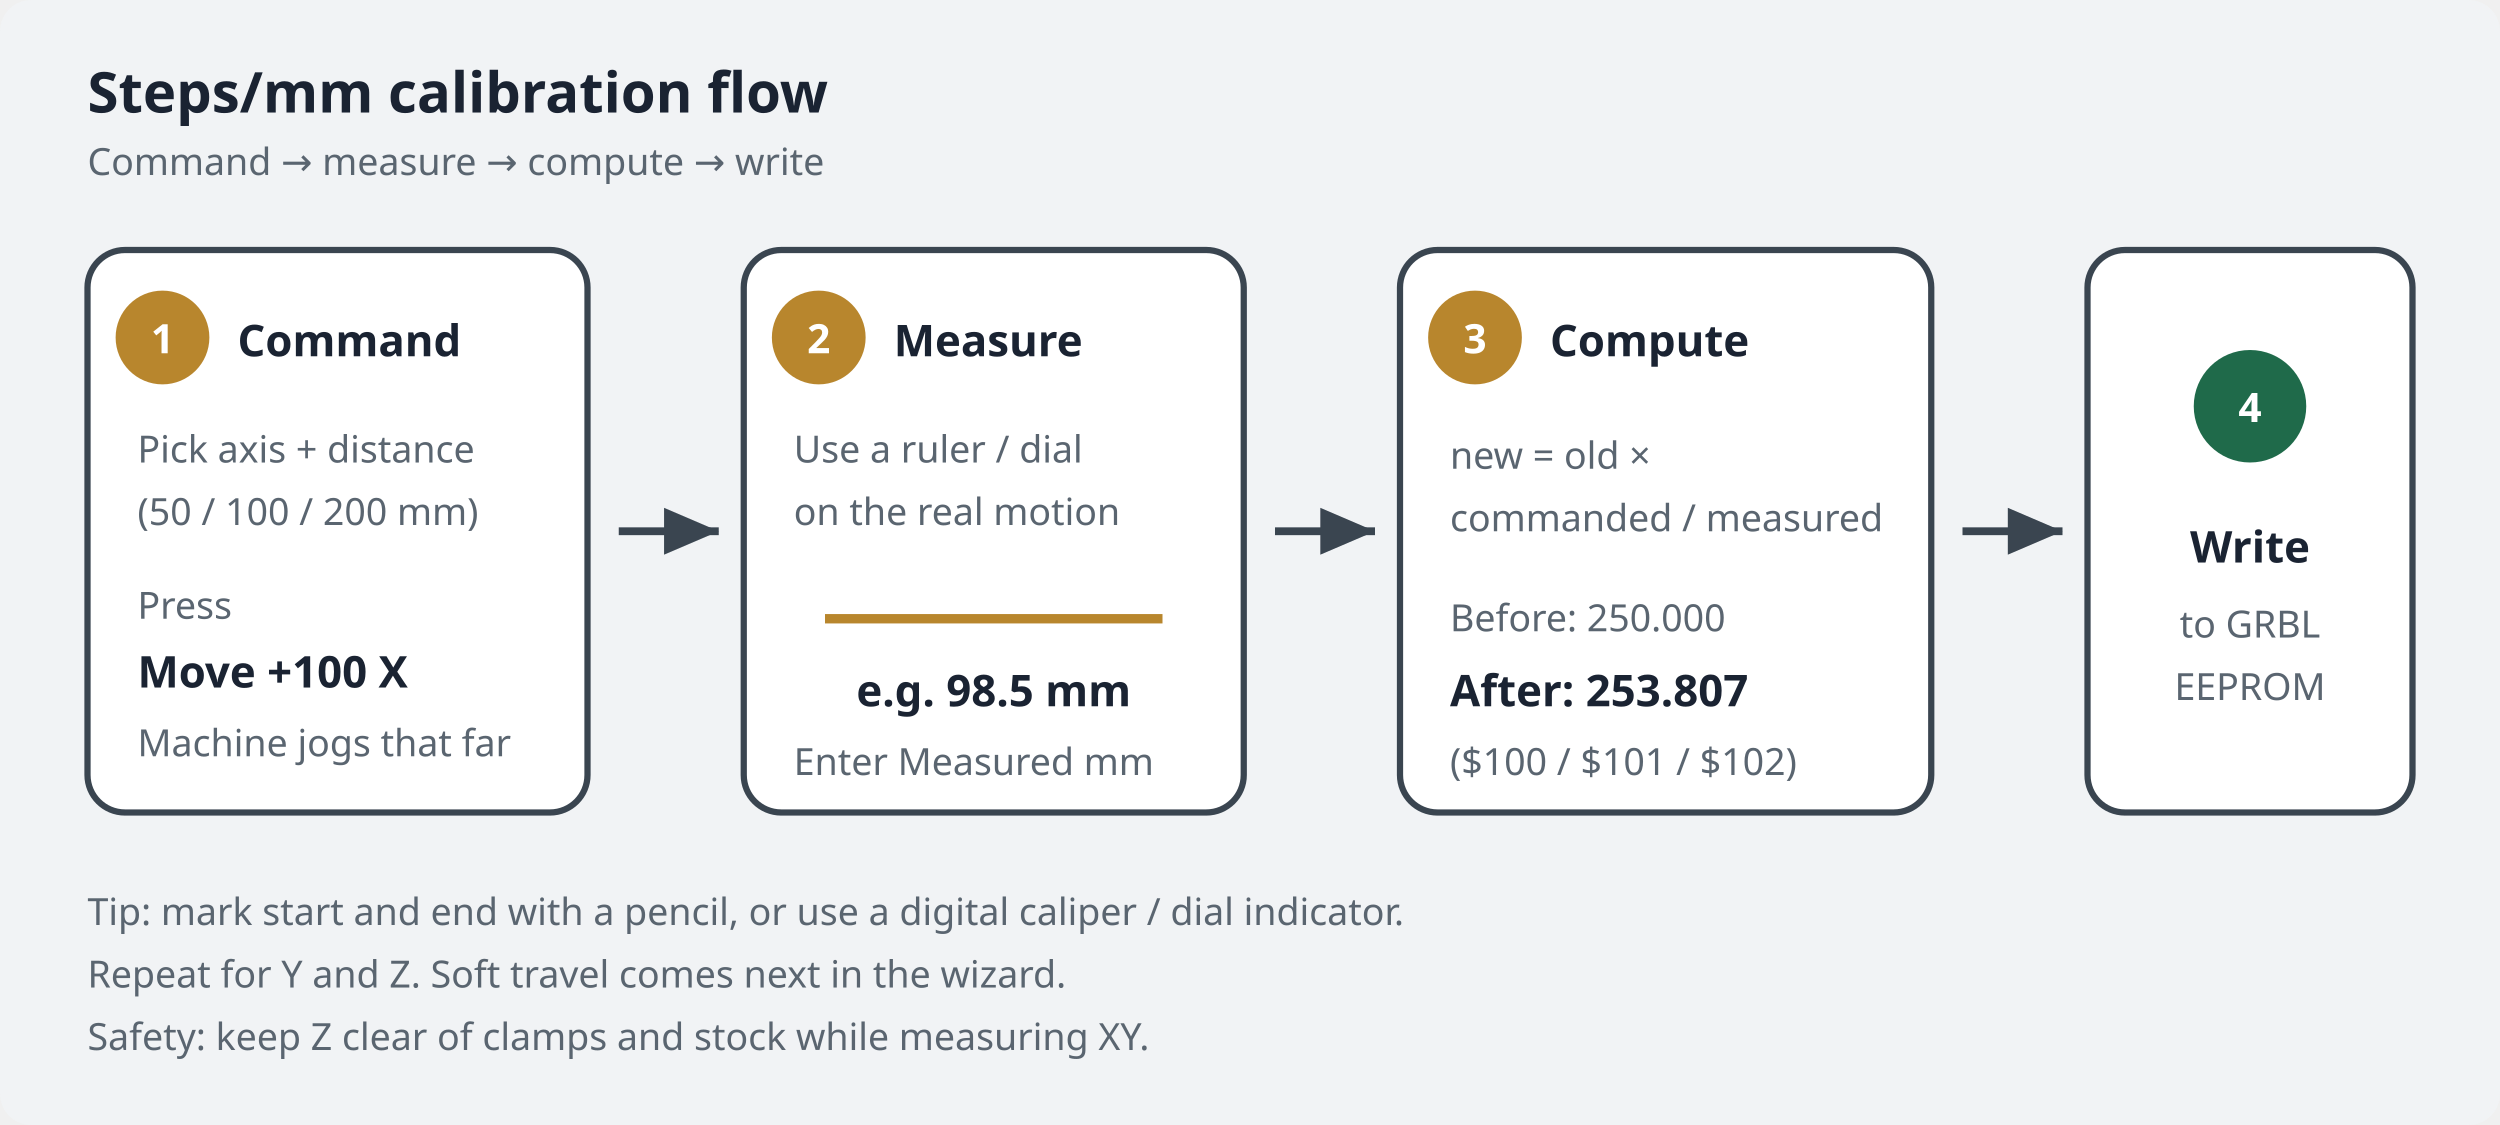
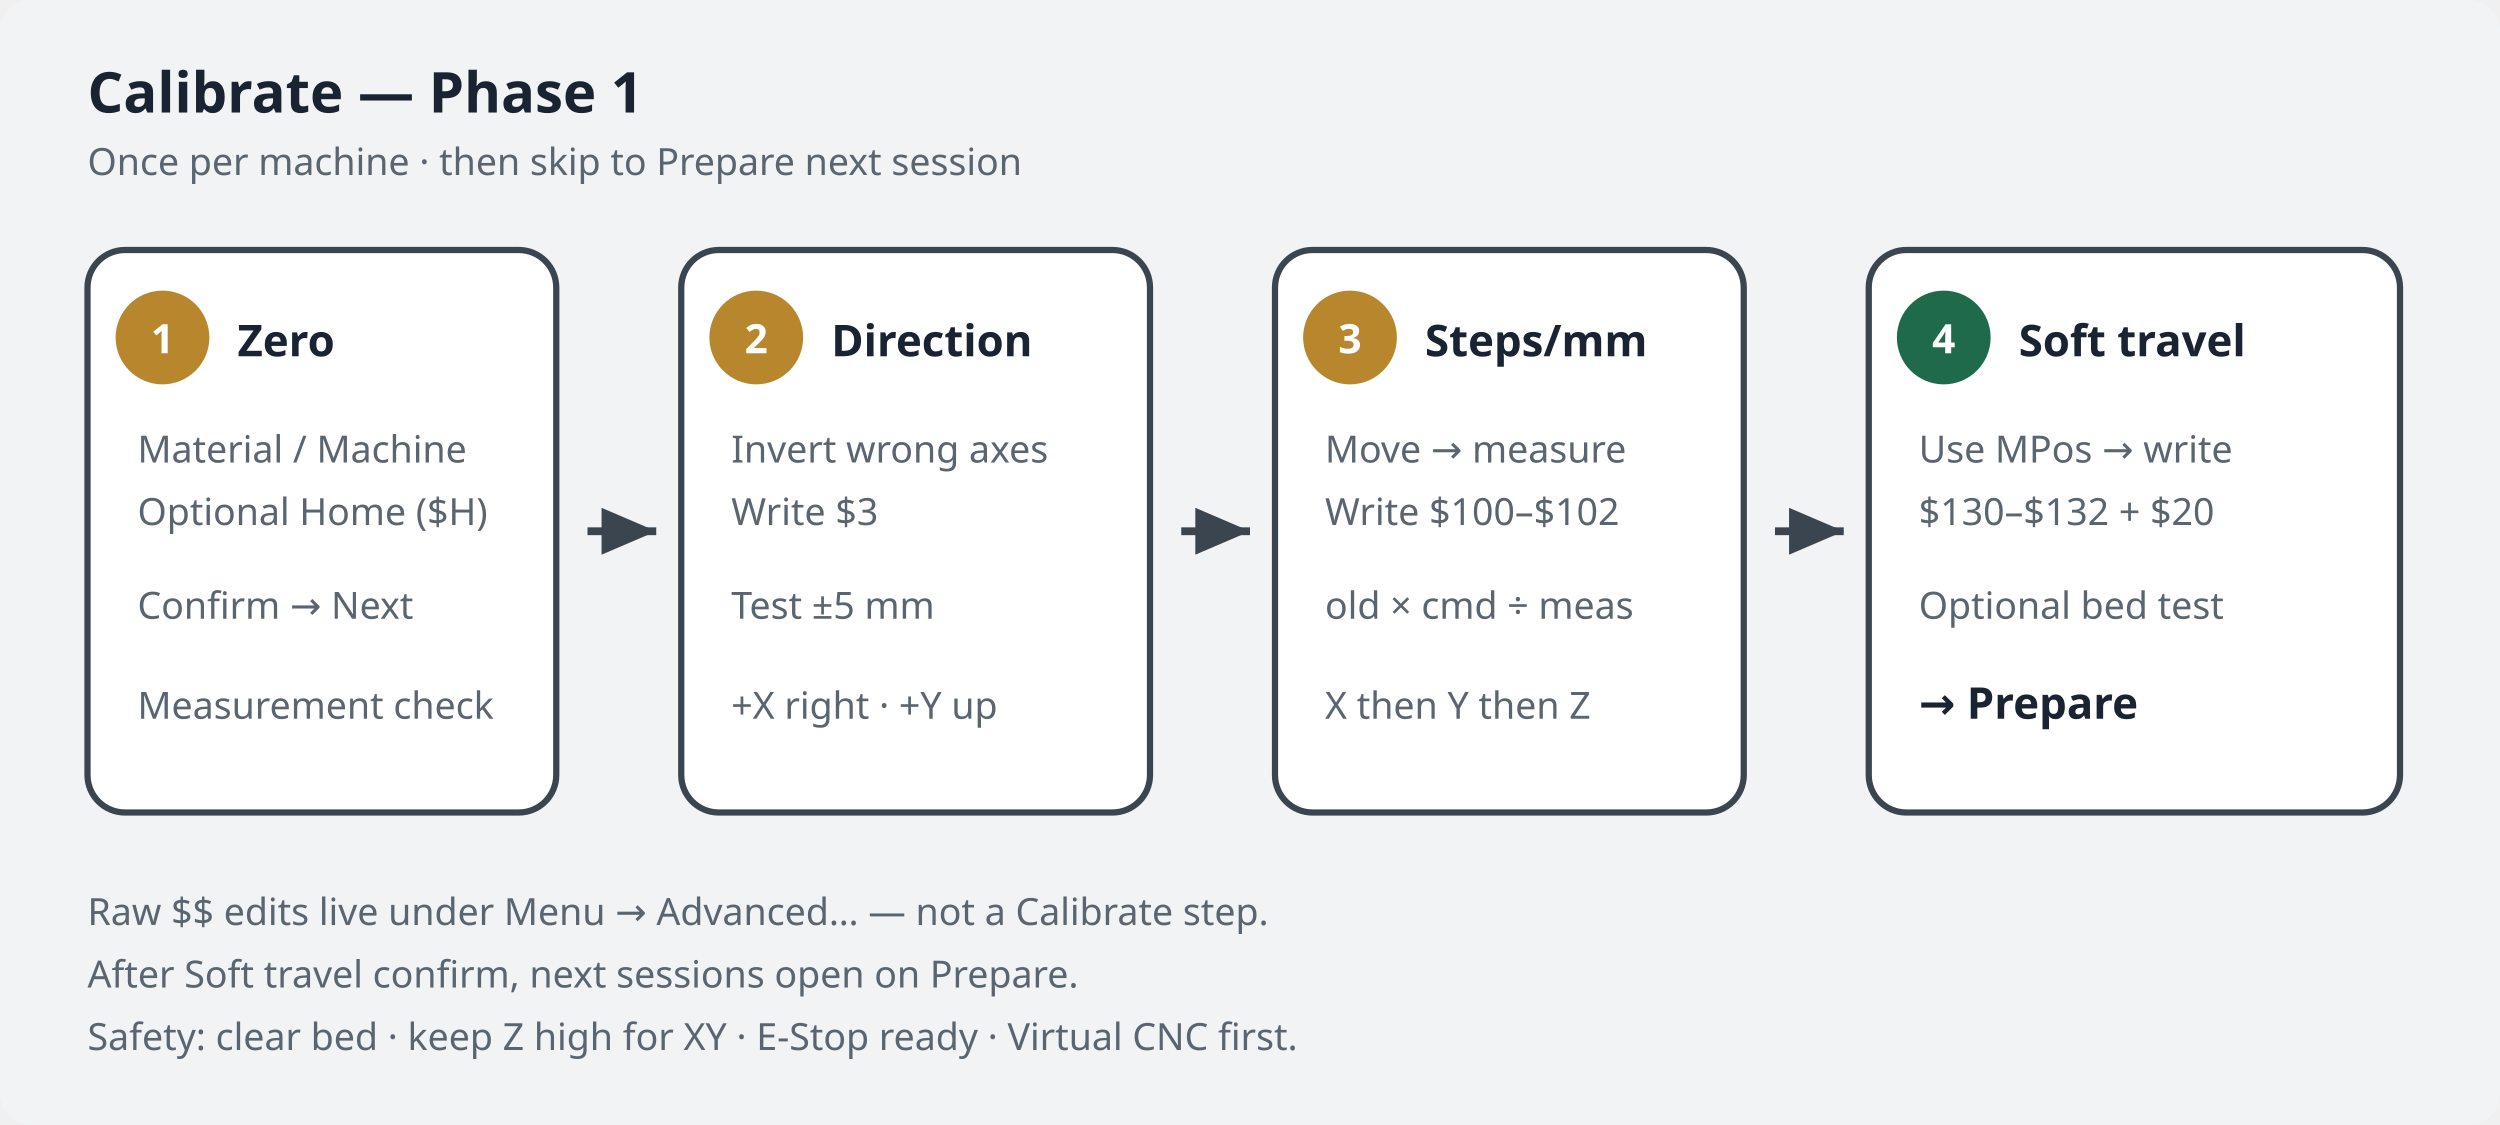
<svg xmlns="http://www.w3.org/2000/svg" viewBox="0 0 800 360" role="img" aria-labelledby="t d">
  <defs>
    <style>
      /* SharpCNC diagram type: UI stack on all text; avoid SVG Times default on .tiny/etc. */
      text, tspan { font-family: "Sora", system-ui, "Segoe UI", sans-serif; }
      .bg { fill: #f1f3f5; }
      .box { fill: #ffffff; stroke: #3a4550; stroke-width: 2; }
      .accent { fill: #b8862d; }
      .ok { fill: #1f6a4a; }
      .lab { font-family: "Sora", system-ui, "Segoe UI", sans-serif; fill: #1a2332; font-size: 14px; }
      .title { font-size: 18px; font-weight: 700; }
      .w { fill: #ffffff; font-family: "Sora", system-ui, "Segoe UI", sans-serif; font-size: 13px; font-weight: 700; }
      .arrow { stroke: #3a4550; stroke-width: 2.5; fill: none; marker-end: url(#a); }
      .tiny { font-size: 12px; fill: #5a6570; }
    </style>
    <marker id="a" markerWidth="9" markerHeight="9" refX="7" refY="3" orient="auto">
      <path d="M0,0 L7,3 L0,6 Z" fill="#3a4550" />
    </marker>
  </defs>
  <rect class="bg" width="800" height="360" rx="10" />
-   <text class="lab title" x="28" y="36">Steps/mm calibration flow</text>
-   <text class="tiny" x="28" y="56">Command → measure → compute → write</text>
-   <rect class="box" x="28" y="80" width="160" height="180" rx="12" />
+   <text class="lab title" x="28" y="36">Calibrate — Phase 1</text>
+   <text class="tiny" x="28" y="56">Once per machine · then skip to Prepare next session</text>
+   <rect class="box" x="28" y="80" width="150" height="180" rx="12" />
  <circle class="accent" cx="52" cy="108" r="15" />
  <text class="w" x="52" y="108" text-anchor="middle" dominant-baseline="central">1</text>
-   <text class="lab" x="76" y="114" font-weight="700">Command</text>
-   <text class="tiny" x="44" y="148">Pick axis + distance</text>
-   <text class="tiny" x="44" y="168">(50 / 100 / 200 mm)</text>
-   <text class="tiny" x="44" y="198">Press</text>
-   <text class="lab" x="44" y="220" font-weight="700">Move +100 X</text>
-   <text class="tiny" x="44" y="242">Machine jogs that far</text>
-   <path class="arrow" d="M198 170 H230" />
-   <rect class="box" x="238" y="80" width="160" height="180" rx="12" />
-   <circle class="accent" cx="262" cy="108" r="15" />
-   <text class="w" x="262" y="108" text-anchor="middle" dominant-baseline="central">2</text>
-   <text class="lab" x="286" y="114" font-weight="700">Measure</text>
-   <text class="tiny" x="254" y="148">Use a ruler / dial</text>
-   <text class="tiny" x="254" y="168">on the real motion</text>
-   <line x1="264" y1="198" x2="372" y2="198" stroke="#b8862d" stroke-width="3" />
-   <text class="lab" x="318" y="226" text-anchor="middle" font-weight="700">e.g. 98.5 mm</text>
-   <text class="tiny" x="254" y="248">Enter Measured mm</text>
-   <path class="arrow" d="M408 170 H440" />
-   <rect class="box" x="448" y="80" width="170" height="180" rx="12" />
-   <circle class="accent" cx="472" cy="108" r="15" />
-   <text class="w" x="472" y="108" text-anchor="middle" dominant-baseline="central">3</text>
-   <text class="lab" x="496" y="114" font-weight="700">Compute</text>
-   <text class="tiny" x="464" y="150">new = old ×</text>
-   <text class="tiny" x="464" y="170">commanded / measured</text>
-   <text class="tiny" x="464" y="202">Before: 250.000</text>
-   <text class="lab" x="464" y="226" font-weight="700">After: 253.807</text>
-   <text class="tiny" x="464" y="248">($100 / $101 / $102)</text>
-   <path class="arrow" d="M628 170 H660" />
-   <rect class="box" x="668" y="80" width="104" height="180" rx="12" />
-   <circle class="ok" cx="720" cy="130" r="18" />
-   <text class="w" x="720" y="130" text-anchor="middle" dominant-baseline="central">4</text>
-   <text class="lab" x="720" y="180" text-anchor="middle" font-weight="700">Write</text>
-   <text class="tiny" x="720" y="204" text-anchor="middle">to GRBL</text>
-   <text class="tiny" x="720" y="224" text-anchor="middle">EEPROM</text>
-   <text class="tiny" x="28" y="296">Tip: mark start and end with a pencil, or use a digital caliper / dial indicator.</text>
-   <text class="tiny" x="28" y="316">Repeat for Y and Z. Soft travel comes next in the wizard.</text>
-   <text class="tiny" x="28" y="336">Safety: keep Z clear of clamps and stock while measuring XY.</text>
+   <text class="lab" x="76" y="114" font-weight="700">Zero</text>
+   <text class="tiny" x="44" y="148">Material / Machine</text>
+   <text class="tiny" x="44" y="168">Optional Home ($H)</text>
+   <text class="tiny" x="44" y="198">Confirm → Next</text>
+   <text class="tiny" x="44" y="230">Measurement check</text>
+   <path class="arrow" d="M188 170 H210" />
+   <rect class="box" x="218" y="80" width="150" height="180" rx="12" />
+   <circle class="accent" cx="242" cy="108" r="15" />
+   <text class="w" x="242" y="108" text-anchor="middle" dominant-baseline="central">2</text>
+   <text class="lab" x="266" y="114" font-weight="700">Direction</text>
+   <text class="tiny" x="234" y="148">Invert wrong axes</text>
+   <text class="tiny" x="234" y="168">Write $3</text>
+   <text class="tiny" x="234" y="198">Test ±5 mm</text>
+   <text class="tiny" x="234" y="230">+X right · +Y up</text>
+   <path class="arrow" d="M378 170 H400" />
+   <rect class="box" x="408" y="80" width="150" height="180" rx="12" />
+   <circle class="accent" cx="432" cy="108" r="15" />
+   <text class="w" x="432" y="108" text-anchor="middle" dominant-baseline="central">3</text>
+   <text class="lab" x="456" y="114" font-weight="700">Steps/mm</text>
+   <text class="tiny" x="424" y="148">Move → measure</text>
+   <text class="tiny" x="424" y="168">Write $100–$102</text>
+   <text class="tiny" x="424" y="198">old × cmd ÷ meas</text>
+   <text class="tiny" x="424" y="230">X then Y then Z</text>
+   <path class="arrow" d="M568 170 H590" />
+   <rect class="box" x="598" y="80" width="170" height="180" rx="12" />
+   <circle class="ok" cx="622" cy="108" r="15" />
+   <text class="w" x="622" y="108" text-anchor="middle" dominant-baseline="central">4</text>
+   <text class="lab" x="646" y="114" font-weight="700">Soft travel</text>
+   <text class="tiny" x="614" y="148">Use MPos → write</text>
+   <text class="tiny" x="614" y="168">$130–$132 + $20</text>
+   <text class="tiny" x="614" y="198">Optional bed test</text>
+   <text class="lab" x="614" y="230" font-weight="700" font-size="12">→ Prepare</text>
+   <text class="tiny" x="28" y="296">Raw $$ edits live under Menu → Advanced… — not a Calibrate step.</text>
+   <text class="tiny" x="28" y="316">After Soft travel confirm, next sessions open on Prepare.</text>
+   <text class="tiny" x="28" y="336">Safety: clear bed · keep Z high for XY · E-Stop ready · Virtual CNC first.</text>
</svg>
